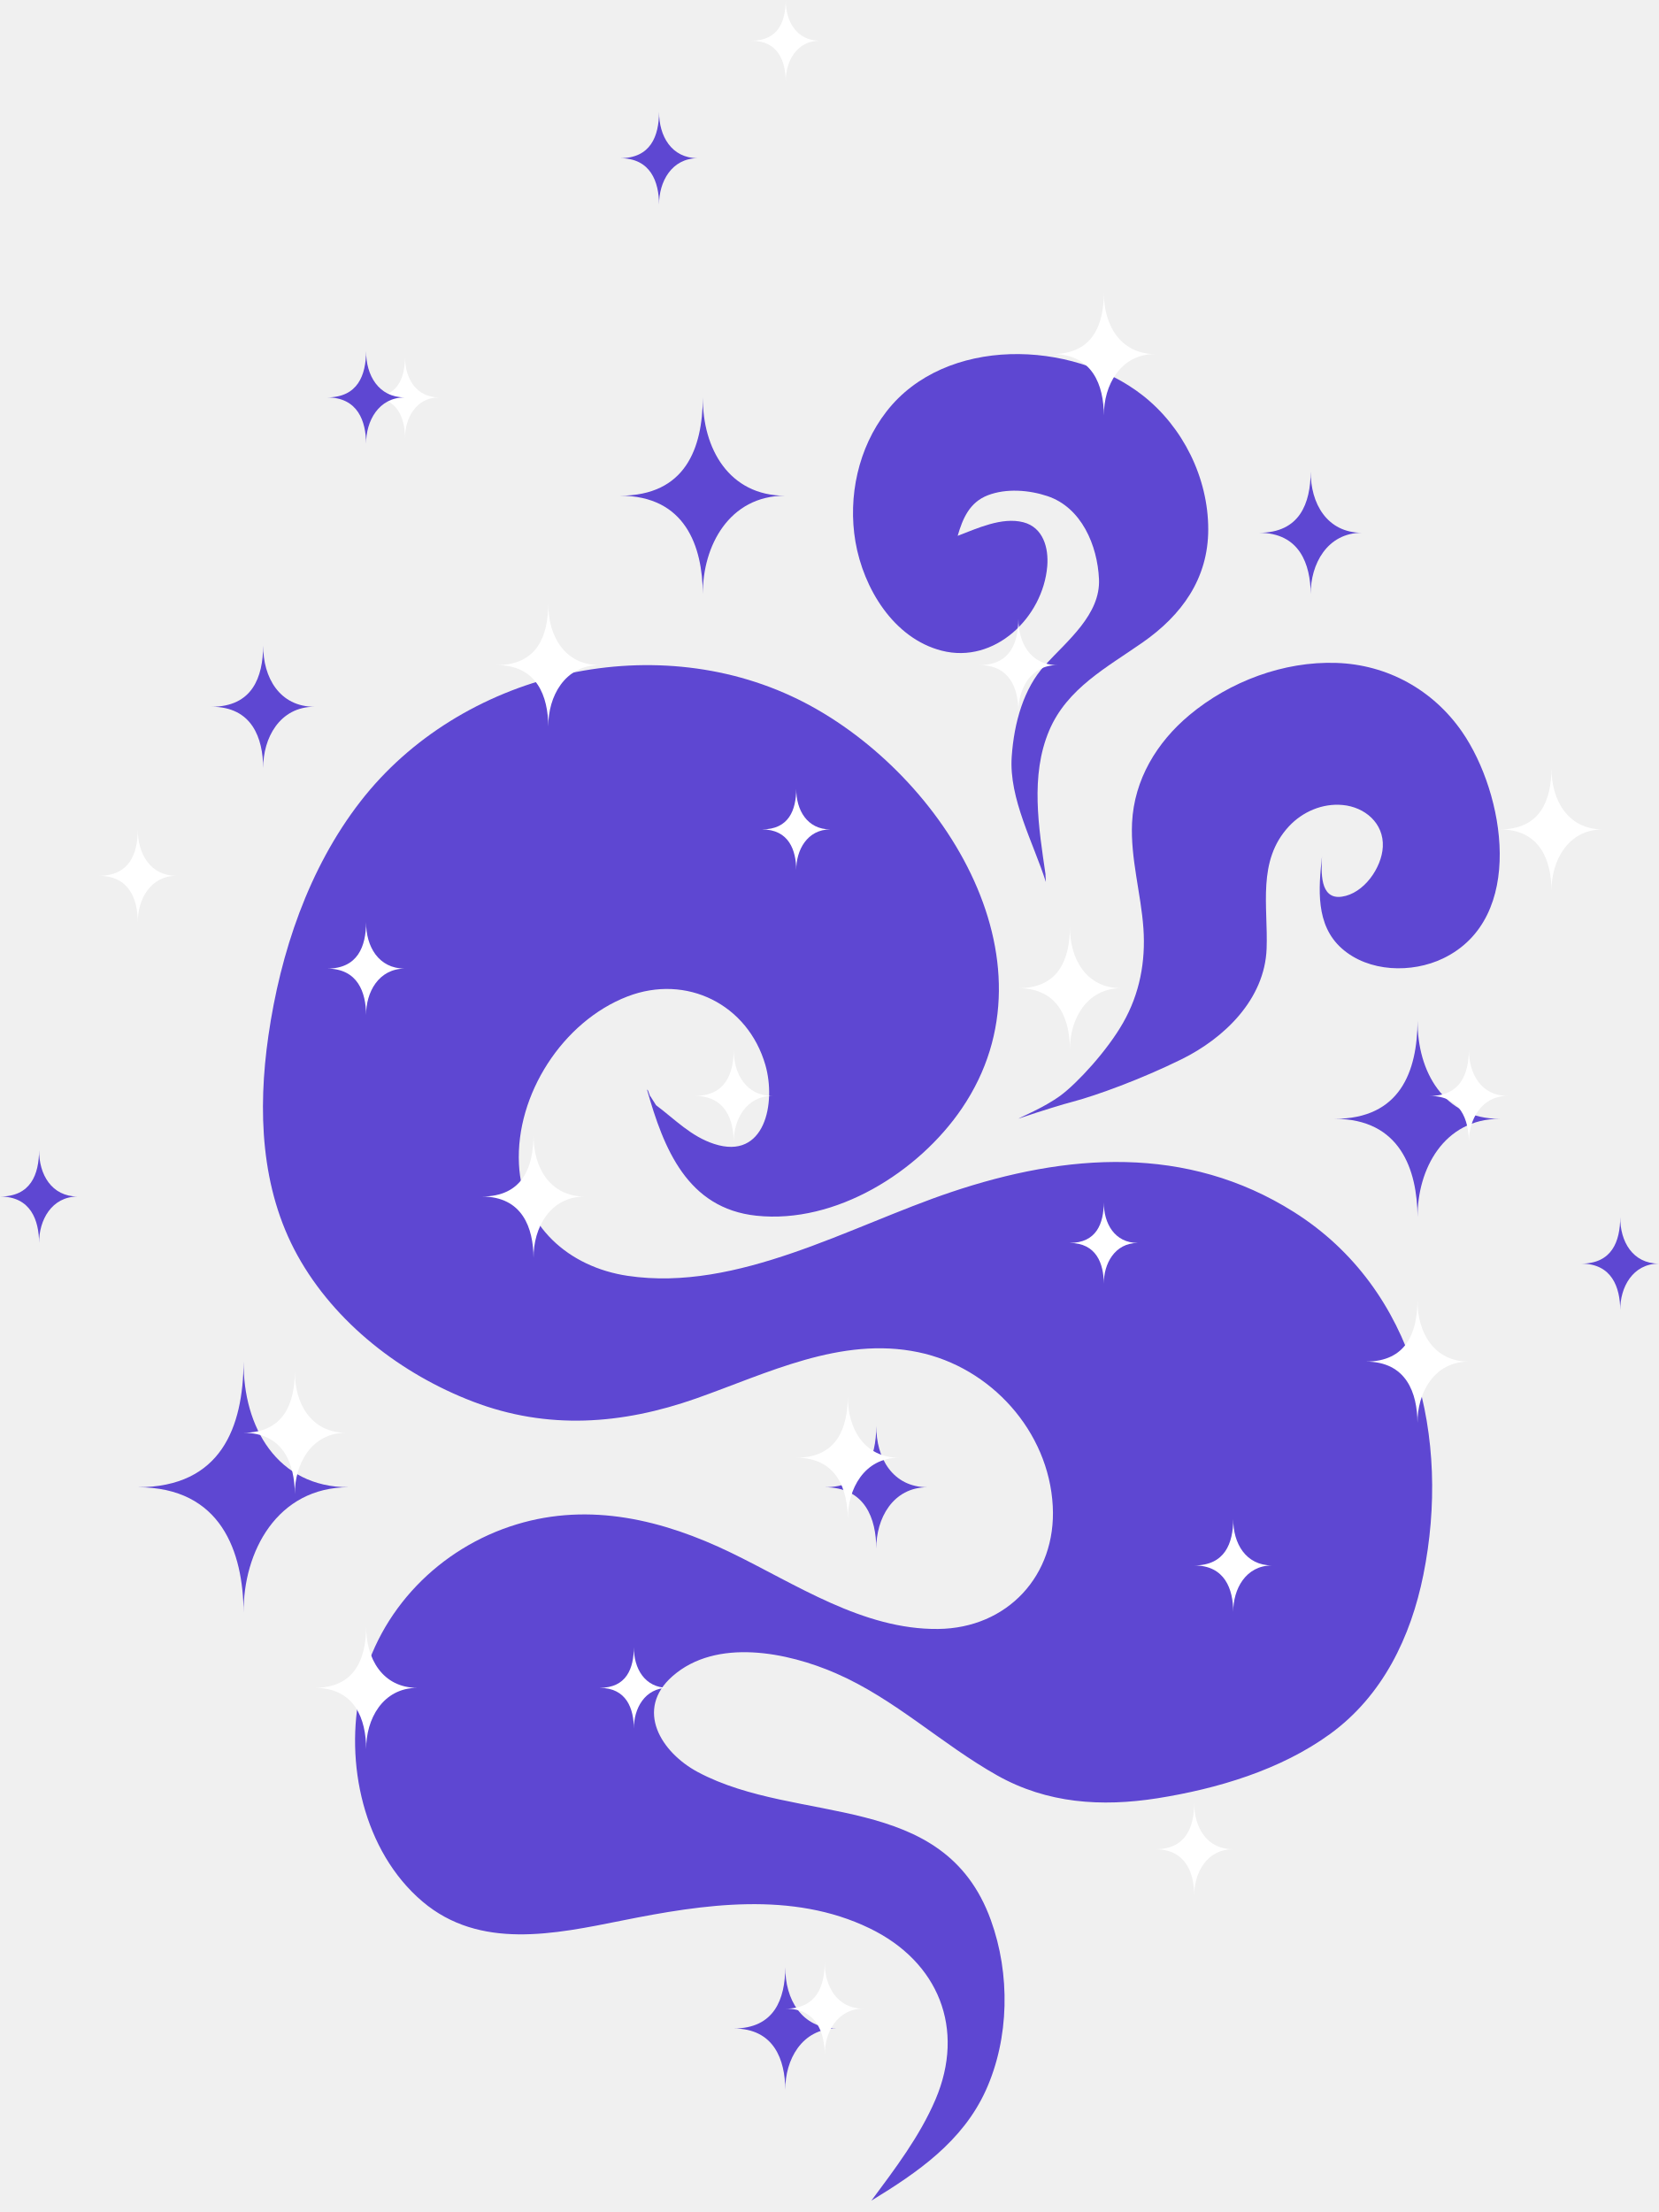
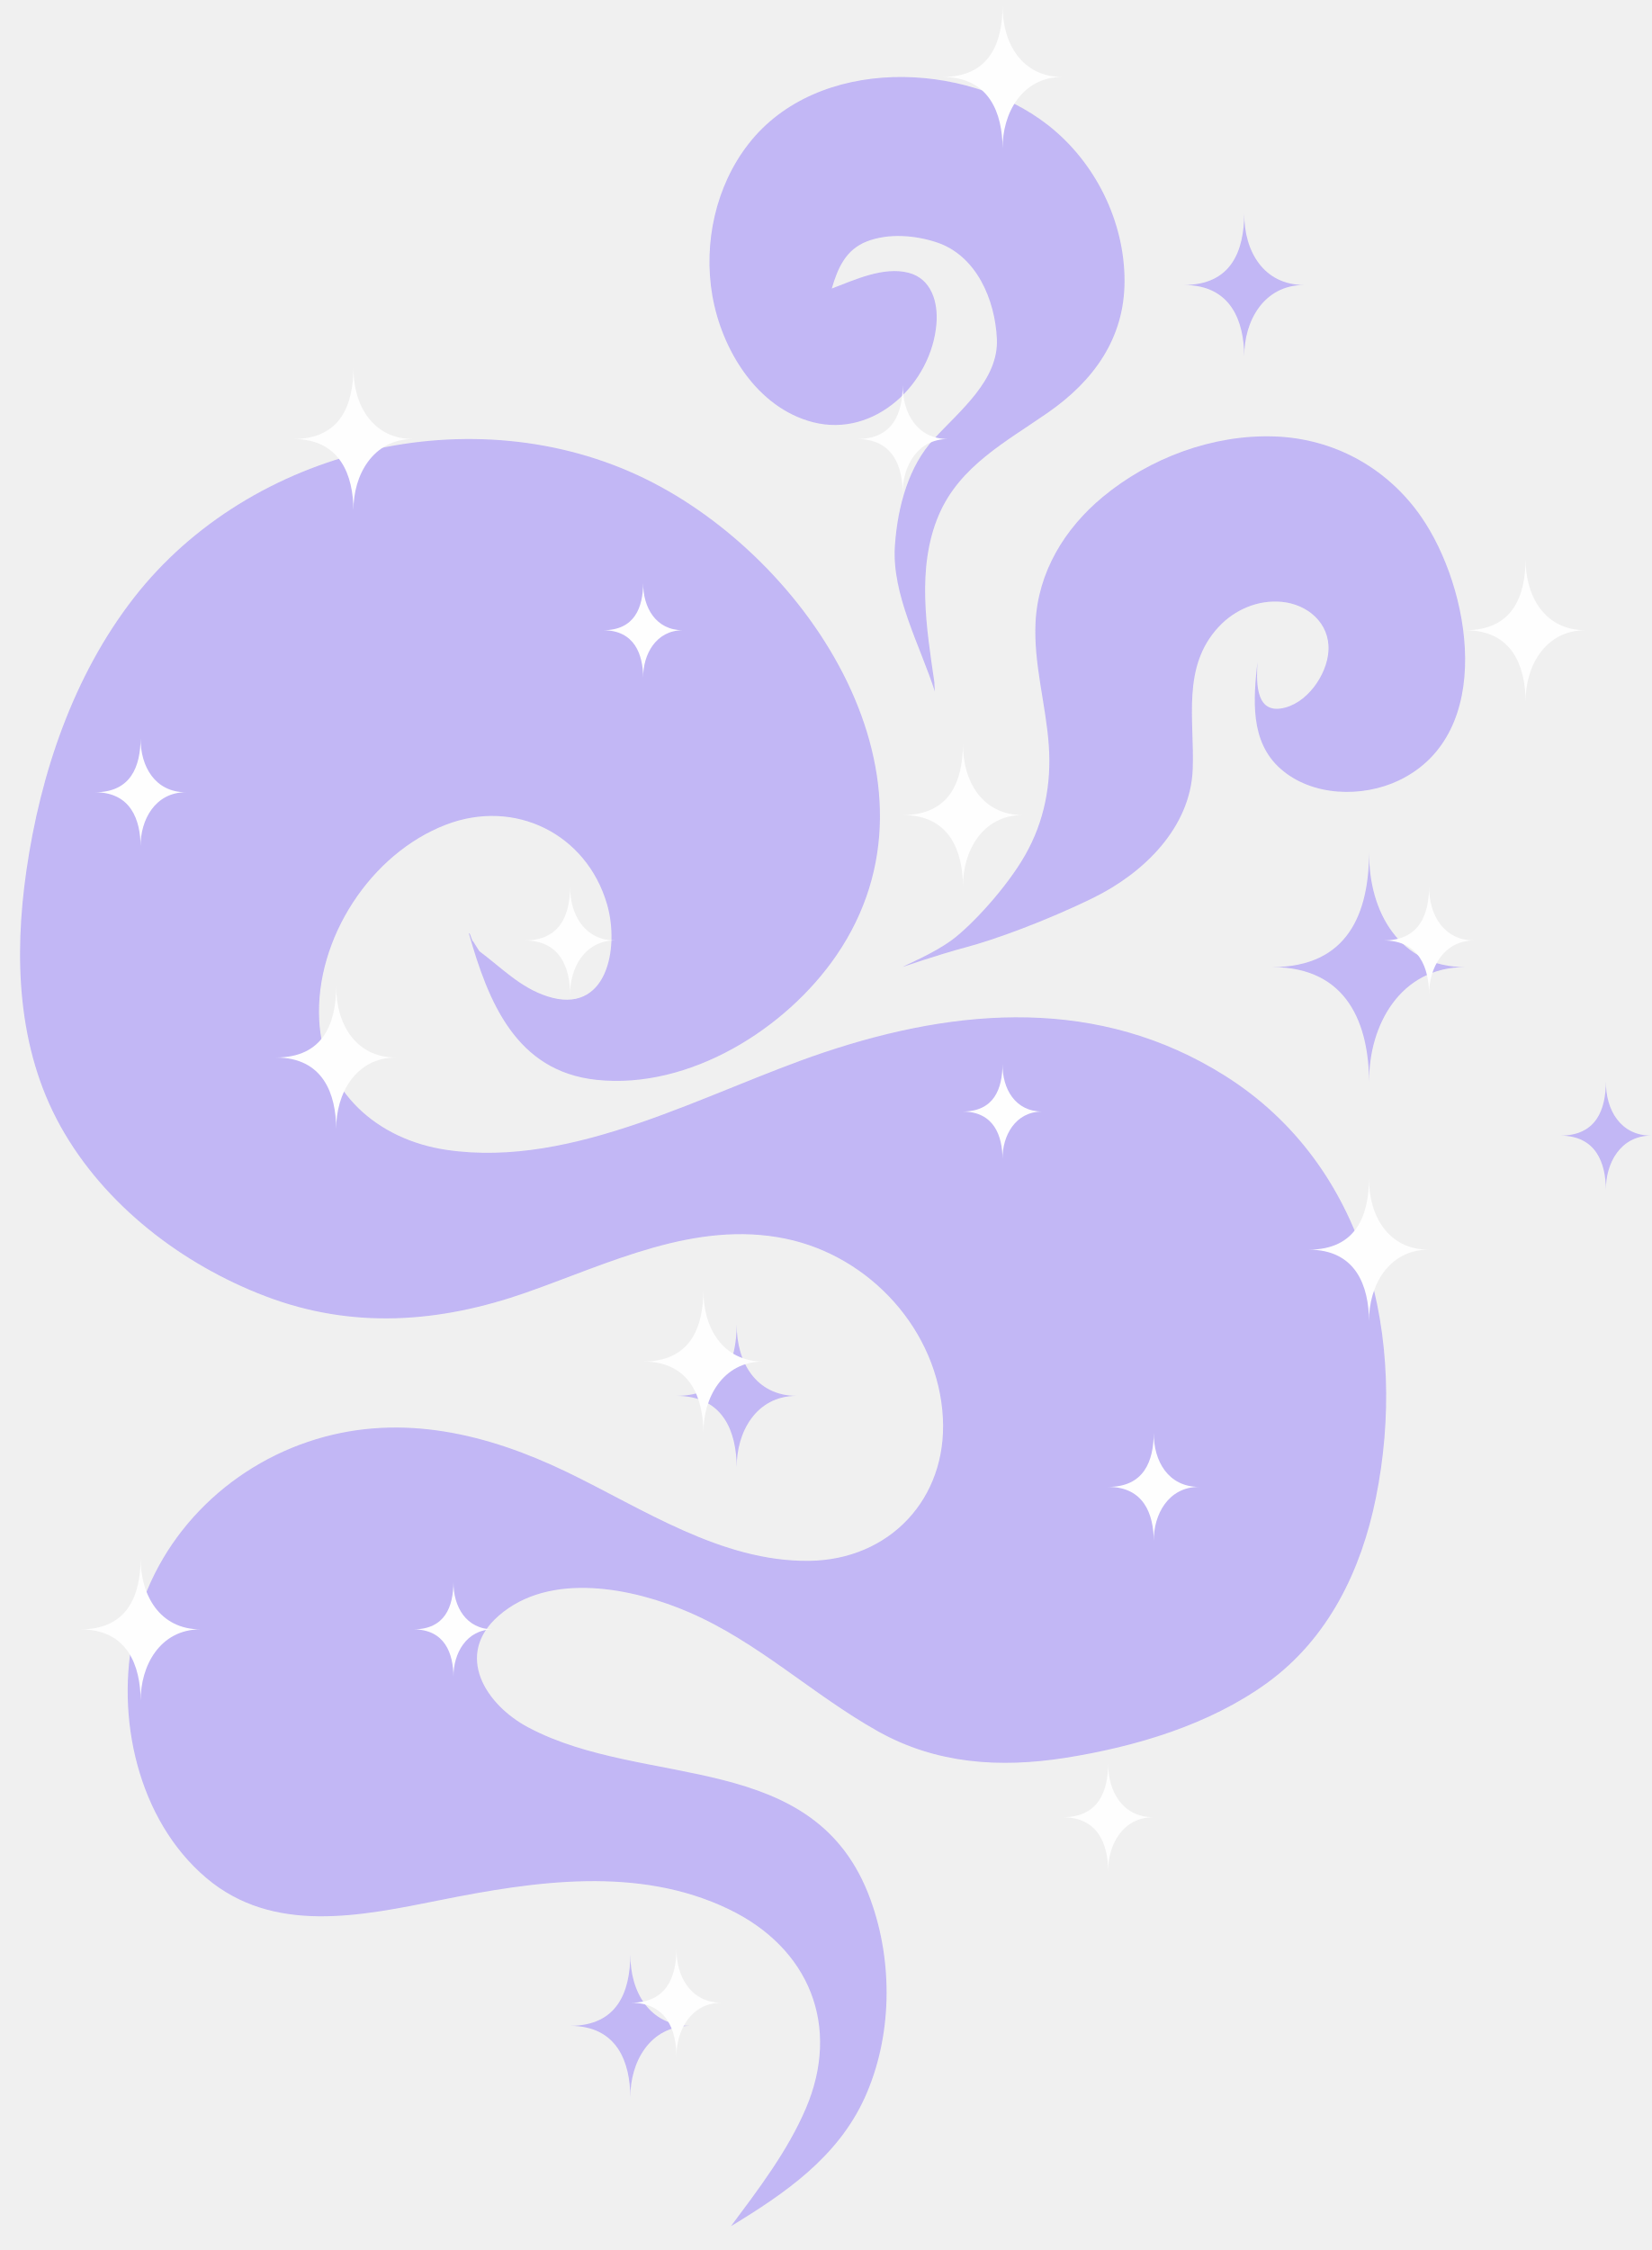
- <svg xmlns="http://www.w3.org/2000/svg" width="75" height="100" viewBox="0 0 75 100" fill="none">
-   <g clip-path="url(#clip0_323_649)">
-     <path d="M29.428 49.583C29.363 49.599 29.32 49.25 29.252 49.265C30.003 51.926 31.073 54.63 34.198 54.96C37.78 55.339 41.53 52.985 43.482 50.112C48.072 43.359 42.451 34.743 36.077 31.614C29.443 28.358 20.807 30.413 16.294 36.234C13.947 39.26 12.674 43.072 12.133 46.83C11.65 50.181 11.777 53.733 13.448 56.754C15.14 59.814 18.154 62.131 21.386 63.365C24.753 64.654 28.116 64.401 31.464 63.224C34.681 62.092 38.006 60.401 41.511 61.13C44.794 61.812 47.413 64.707 47.593 68.086C47.762 71.219 45.541 73.612 42.405 73.642C39.011 73.677 35.981 71.614 33.04 70.191C29.988 68.715 26.686 67.902 23.354 68.914C19.872 69.973 17.111 72.787 16.305 76.365C15.565 79.671 16.432 83.697 19.093 85.96C21.693 88.168 25.083 87.432 28.128 86.823C31.79 86.086 35.809 85.477 39.314 87.175C42.431 88.682 43.655 91.719 42.29 94.918C41.58 96.578 40.464 98.043 39.394 99.485C41.488 98.208 43.513 96.816 44.564 94.507C45.637 92.141 45.676 89.235 44.794 86.803C42.665 80.913 36.089 82.528 31.556 80.116C29.892 79.23 28.68 77.293 30.402 75.778C32.384 74.034 35.609 74.697 37.784 75.644C40.46 76.806 42.562 78.846 45.085 80.265C47.344 81.534 49.794 81.692 52.318 81.297C55.029 80.867 57.889 80.02 60.136 78.386C62.506 76.66 63.779 74.014 64.347 71.196C65.582 65.064 64.033 58.288 58.499 54.795C53.644 51.731 48.23 52.133 42.995 53.894C38.432 55.427 33.351 58.419 28.377 57.678C25.708 57.28 23.595 55.42 23.461 52.624C23.308 49.491 25.44 46.174 28.369 45.047C31.031 44.023 33.807 45.4 34.601 48.145C35.092 49.852 34.589 52.467 32.285 51.715C31.238 51.374 30.528 50.615 29.658 49.963L29.428 49.599V49.583Z" fill="#5E47D2" />
-     <path d="M46.032 50.58C46.117 50.508 47.19 50.082 47.946 49.526C48.697 48.97 50.055 47.505 50.776 46.232C51.52 44.928 51.796 43.471 51.692 41.979C51.581 40.38 51.102 38.812 51.178 37.197C51.274 35.245 52.294 33.558 53.775 32.323C55.596 30.805 58.035 29.888 60.416 29.969C62.721 30.045 64.784 31.188 66.096 33.082C68.021 35.866 69.002 41.523 65.237 43.329C63.822 44.008 61.87 43.954 60.658 42.876C59.462 41.814 59.611 40.161 59.764 38.723C59.734 39.379 59.646 40.679 60.658 40.537C61.655 40.399 62.468 39.23 62.514 38.282C62.568 37.216 61.701 36.484 60.696 36.392C59.788 36.307 58.886 36.695 58.269 37.358C56.819 38.919 57.333 40.978 57.261 42.888C57.176 45.169 55.358 46.93 53.414 47.888C51.577 48.793 49.568 49.522 48.513 49.802C47.459 50.082 46.032 50.577 46.032 50.577V50.58Z" fill="#5E47D2" />
-     <path d="M47.267 39.536C46.96 37.416 46.565 35.073 47.432 33.025C48.241 31.119 50.036 30.176 51.65 29.048C53.422 27.813 54.622 26.161 54.622 23.929C54.622 21.605 53.483 19.304 51.658 17.874C48.448 15.358 42.734 15.182 40.077 18.602C38.8 20.244 38.325 22.456 38.673 24.492C39.034 26.59 40.391 28.857 42.573 29.416C44.962 30.03 47.152 27.913 47.344 25.597C47.413 24.769 47.16 23.841 46.262 23.61C45.292 23.361 44.18 23.887 43.294 24.224C43.524 23.43 43.835 22.709 44.656 22.391C45.488 22.069 46.519 22.149 47.355 22.429C48.893 22.943 49.614 24.654 49.683 26.18C49.756 27.775 48.257 28.964 47.24 30.072C46.289 31.108 45.844 32.649 45.737 34.214C45.607 36.104 46.723 38.11 47.282 39.874L47.263 39.536H47.267Z" fill="#5E47D2" />
-     <path d="M11.013 61.555C10.99 64.512 10.005 67.235 6.224 67.235C10.005 67.235 10.994 70.157 11.013 72.914C10.99 70.153 12.528 67.235 15.761 67.235C12.528 67.235 10.99 64.508 11.013 61.555Z" fill="#5E47D2" />
-     <path d="M31.775 17.966C31.759 20.278 30.985 22.41 28.024 22.41C30.985 22.41 31.756 24.696 31.775 26.855C31.759 24.696 32.96 22.41 35.491 22.41C32.96 22.41 31.759 20.278 31.775 17.966Z" fill="#5E47D2" />
-     <path d="M64.086 46.136C64.071 48.448 63.296 50.58 60.336 50.58C63.296 50.58 64.067 52.866 64.086 55.025C64.071 52.866 65.271 50.58 67.802 50.58C65.271 50.58 64.071 48.448 64.086 46.136Z" fill="#5E47D2" />
-     <path d="M39.617 64.462C39.605 65.904 39.126 67.235 37.278 67.235C39.122 67.235 39.605 68.661 39.617 70.007C39.605 68.661 40.357 67.235 41.933 67.235C40.353 67.235 39.605 65.904 39.617 64.462Z" fill="#5E47D2" />
-     <path d="M59.255 21.314C59.243 22.755 58.764 24.086 56.915 24.086C58.76 24.086 59.243 25.513 59.255 26.859C59.243 25.513 59.995 24.086 61.571 24.086C59.991 24.086 59.243 22.755 59.255 21.314Z" fill="#5E47D2" />
-     <path d="M35.502 88.932C35.491 90.374 35.011 91.704 33.163 91.704C35.007 91.704 35.491 93.131 35.502 94.477C35.491 93.131 36.242 91.704 37.818 91.704C36.238 91.704 35.491 90.374 35.502 88.932Z" fill="#5E47D2" />
-     <path d="M11.899 29.179C11.888 30.62 11.408 31.951 9.56 31.951C11.405 31.951 11.888 33.378 11.899 34.724C11.888 33.378 12.639 31.951 14.215 31.951C12.636 31.951 11.888 30.62 11.899 29.179Z" fill="#5E47D2" />
-     <path d="M24.121 51.32C24.109 52.762 23.63 54.093 21.781 54.093C23.626 54.093 24.109 55.52 24.121 56.865C24.109 55.52 24.861 54.093 26.437 54.093C24.857 54.093 24.109 52.762 24.121 51.32Z" fill="white" />
-     <path d="M13.33 62C13.318 63.442 12.839 64.773 10.99 64.773C12.835 64.773 13.318 66.199 13.33 67.545C13.318 66.199 14.07 64.773 15.646 64.773C14.066 64.773 13.318 63.442 13.33 62Z" fill="white" />
-     <path d="M33.171 47.447C33.163 48.54 32.799 49.545 31.403 49.545C32.799 49.545 33.163 50.623 33.171 51.642C33.163 50.623 33.73 49.545 34.923 49.545C33.73 49.545 33.163 48.54 33.171 47.447Z" fill="white" />
-     <path d="M6.231 37.496C6.224 38.589 5.859 39.594 4.464 39.594C5.859 39.594 6.224 40.671 6.231 41.691C6.224 40.671 6.791 39.594 7.984 39.594C6.791 39.594 6.224 38.589 6.231 37.496Z" fill="white" />
-     <path d="M35.521 0C35.514 0.959 35.195 1.841 33.968 1.841C35.195 1.841 35.514 2.788 35.521 3.681C35.514 2.788 36.012 1.841 37.059 1.841C36.012 1.841 35.514 0.959 35.521 0Z" fill="white" />
-     <path d="M35.997 35.656C35.989 36.614 35.671 37.496 34.444 37.496C35.671 37.496 35.989 38.443 35.997 39.337C35.989 38.443 36.488 37.496 37.535 37.496C36.488 37.496 35.989 36.614 35.997 35.656Z" fill="white" />
-     <path d="M49.902 54.35C49.894 55.309 49.576 56.191 48.349 56.191C49.576 56.191 49.894 57.138 49.902 58.031C49.894 57.138 50.392 56.191 51.439 56.191C50.392 56.191 49.894 55.309 49.902 54.35Z" fill="white" />
-     <path d="M28.657 74.463C28.649 75.422 28.331 76.304 27.104 76.304C28.331 76.304 28.649 77.251 28.657 78.144C28.649 77.251 29.148 76.304 30.195 76.304C29.148 76.304 28.649 75.422 28.657 74.463Z" fill="white" />
-     <path d="M18.311 16.125C18.303 17.084 17.985 17.966 16.758 17.966C17.985 17.966 18.303 18.913 18.311 19.81C18.303 18.917 18.802 17.966 19.849 17.966C18.802 17.966 18.303 17.084 18.311 16.125Z" fill="white" />
-     <path d="M55.753 68.673C55.746 69.766 55.381 70.77 53.986 70.77C55.381 70.77 55.746 71.848 55.753 72.868C55.746 71.848 56.313 70.77 57.506 70.77C56.313 70.77 55.746 69.766 55.753 68.673Z" fill="white" />
-     <path d="M16.551 41.691C16.543 42.784 16.179 43.789 14.783 43.789C16.179 43.789 16.543 44.867 16.551 45.887C16.543 44.867 17.111 43.789 18.303 43.789C17.111 43.789 16.543 42.784 16.551 41.691Z" fill="white" />
-     <path d="M73.248 55.029C73.24 56.121 72.876 57.126 71.48 57.126C72.876 57.126 73.24 58.204 73.248 59.224C73.24 58.204 73.807 57.126 75 57.126C73.807 57.126 73.24 56.121 73.248 55.029Z" fill="#5E47D2" />
-     <path d="M16.551 15.868C16.543 16.961 16.179 17.966 14.783 17.966C16.179 17.966 16.543 19.043 16.551 20.063C16.543 19.043 17.111 17.966 18.303 17.966C17.111 17.966 16.543 16.961 16.551 15.868Z" fill="#5E47D2" />
-     <path d="M1.768 51.995C1.76 53.088 1.396 54.093 0 54.093C1.396 54.093 1.76 55.17 1.768 56.191C1.76 55.17 2.328 54.093 3.52 54.093C2.328 54.093 1.76 53.088 1.768 51.995Z" fill="#5E47D2" />
-     <path d="M29.796 5.054C29.788 6.147 29.424 7.152 28.028 7.152C29.424 7.152 29.788 8.229 29.796 9.249C29.788 8.229 30.356 7.152 31.549 7.152C30.356 7.152 29.788 6.147 29.796 5.054Z" fill="#5E47D2" />
-     <path d="M46.04 27.971C46.032 29.064 45.668 30.068 44.272 30.068C45.668 30.068 46.032 31.146 46.04 32.166C46.032 31.146 46.6 30.068 47.792 30.068C46.6 30.068 46.032 29.064 46.04 27.971Z" fill="white" />
-     <path d="M53.989 81.504C53.982 82.597 53.617 83.601 52.222 83.601C53.617 83.601 53.982 84.679 53.989 85.699C53.982 84.679 54.549 83.601 55.742 83.601C54.549 83.601 53.982 82.597 53.989 81.504Z" fill="white" />
-     <path d="M66.406 47.447C66.399 48.54 66.034 49.545 64.638 49.545C66.034 49.545 66.399 50.623 66.406 51.642C66.399 50.623 66.966 49.545 68.159 49.545C66.966 49.545 66.399 48.54 66.406 47.447Z" fill="white" />
-     <path d="M37.285 88.709C37.278 89.798 36.913 90.807 35.517 90.807C36.913 90.807 37.278 91.884 37.285 92.904C37.278 91.884 37.845 90.807 39.038 90.807C37.845 90.807 37.278 89.798 37.285 88.709Z" fill="white" />
-     <path d="M38.328 63.128C38.317 64.57 37.837 65.9 35.989 65.9C37.834 65.9 38.317 67.327 38.328 68.673C38.317 67.327 39.068 65.9 40.645 65.9C39.065 65.9 38.317 64.57 38.328 63.128Z" fill="white" />
-     <path d="M64.082 58.783C64.071 60.225 63.592 61.555 61.743 61.555C63.588 61.555 64.071 62.982 64.082 64.328C64.071 62.982 64.823 61.555 66.399 61.555C64.819 61.555 64.071 60.225 64.082 58.783Z" fill="white" />
-     <path d="M24.788 27.296C24.776 28.738 24.297 30.068 22.449 30.068C24.293 30.068 24.776 31.495 24.788 32.841C24.776 31.495 25.528 30.068 27.104 30.068C25.524 30.068 24.776 28.738 24.788 27.296Z" fill="white" />
-     <path d="M49.905 13.234C49.894 14.676 49.415 16.006 47.566 16.006C49.411 16.006 49.894 17.433 49.905 18.779C49.894 17.433 50.645 16.006 52.222 16.006C50.642 16.006 49.894 14.676 49.905 13.234Z" fill="white" />
-     <path d="M16.555 73.531C16.543 74.973 16.064 76.304 14.215 76.304C16.06 76.304 16.543 77.73 16.555 79.076C16.543 77.73 17.295 76.304 18.871 76.304C17.291 76.304 16.543 74.973 16.555 73.531Z" fill="white" />
-     <path d="M48.371 41.902C48.36 43.344 47.881 44.675 46.032 44.675C47.877 44.675 48.36 46.101 48.371 47.447C48.36 46.101 49.112 44.675 50.688 44.675C49.108 44.675 48.36 43.344 48.371 41.902Z" fill="white" />
-     <path d="M70.141 34.724C70.13 36.166 69.65 37.496 67.802 37.496C69.647 37.496 70.13 38.923 70.141 40.269C70.13 38.923 70.882 37.496 72.458 37.496C70.878 37.496 70.13 36.166 70.141 34.724Z" fill="white" />
+ <svg xmlns="http://www.w3.org/2000/svg" width="69" height="94" viewBox="0 0 69 94" fill="none">
+   <g opacity="0.9" clip-path="url(#clip0_323_649)">
+     <path d="M19.782 39.331C19.712 39.347 19.666 38.972 19.592 38.989C20.403 41.851 21.559 44.759 24.934 45.114C28.802 45.522 32.853 42.989 34.961 39.9C39.918 32.637 33.847 23.369 26.963 20.003C19.799 16.501 10.472 18.712 5.597 24.973C3.063 28.227 1.688 32.327 1.104 36.369C0.582 39.974 0.719 43.794 2.524 47.044C4.351 50.335 7.606 52.827 11.097 54.155C14.734 55.541 18.366 55.268 21.981 54.002C25.456 52.785 29.047 50.966 32.832 51.75C36.377 52.484 39.206 55.598 39.401 59.232C39.583 62.602 37.185 65.175 33.797 65.209C30.132 65.246 26.86 63.027 23.683 61.496C20.387 59.908 16.821 59.034 13.222 60.123C9.461 61.261 6.479 64.289 5.61 68.137C4.81 71.692 5.746 76.023 8.621 78.457C11.429 80.832 15.09 80.041 18.378 79.385C22.333 78.593 26.674 77.937 30.459 79.764C33.826 81.385 35.147 84.652 33.673 88.092C32.907 89.878 31.701 91.453 30.546 93.004C32.807 91.631 34.994 90.133 36.129 87.65C37.288 85.106 37.33 81.979 36.377 79.364C34.079 73.029 26.976 74.765 22.081 72.171C20.283 71.218 18.974 69.135 20.834 67.506C22.975 65.629 26.458 66.343 28.806 67.362C31.697 68.611 33.967 70.806 36.692 72.332C39.131 73.697 41.778 73.866 44.503 73.441C47.431 72.979 50.52 72.068 52.947 70.311C55.507 68.455 56.882 65.609 57.495 62.577C58.828 55.982 57.155 48.694 51.179 44.936C45.936 41.641 40.088 42.074 34.435 43.967C29.506 45.617 24.019 48.834 18.647 48.038C15.765 47.609 13.483 45.608 13.338 42.602C13.172 39.232 15.475 35.664 18.639 34.452C21.513 33.35 24.512 34.831 25.369 37.784C25.899 39.62 25.357 42.433 22.867 41.624C21.737 41.257 20.971 40.44 20.031 39.739L19.782 39.347V39.331Z" fill="#BCB0F5" />
+     <path d="M37.715 40.403C37.806 40.325 38.966 39.867 39.782 39.269C40.593 38.671 42.059 37.095 42.838 35.726C43.641 34.324 43.94 32.756 43.828 31.152C43.708 29.432 43.19 27.745 43.273 26.009C43.376 23.909 44.478 22.094 46.077 20.766C48.044 19.133 50.678 18.147 53.25 18.234C55.739 18.316 57.967 19.545 59.383 21.583C61.462 24.577 62.523 30.661 58.456 32.604C56.927 33.334 54.819 33.276 53.511 32.117C52.218 30.974 52.38 29.197 52.546 27.65C52.513 28.355 52.417 29.754 53.511 29.601C54.587 29.453 55.465 28.195 55.515 27.176C55.573 26.029 54.637 25.241 53.552 25.142C52.571 25.052 51.597 25.468 50.931 26.182C49.365 27.86 49.92 30.075 49.841 32.129C49.75 34.584 47.787 36.477 45.687 37.508C43.703 38.481 41.533 39.265 40.395 39.566C39.255 39.867 37.715 40.399 37.715 40.399V40.403Z" fill="#BCB0F5" />
+     <path d="M39.048 28.524C38.717 26.244 38.291 23.724 39.227 21.521C40.1 19.471 42.039 18.456 43.782 17.244C45.696 15.916 46.992 14.138 46.992 11.737C46.992 9.238 45.762 6.763 43.791 5.225C40.324 2.519 34.153 2.329 31.283 6.008C29.904 7.774 29.39 10.154 29.767 12.344C30.157 14.6 31.623 17.038 33.979 17.64C36.559 18.3 38.924 16.023 39.131 13.532C39.206 12.641 38.932 11.643 37.963 11.395C36.916 11.127 35.715 11.692 34.758 12.055C35.006 11.201 35.342 10.426 36.228 10.084C37.127 9.737 38.241 9.824 39.144 10.125C40.804 10.677 41.583 12.517 41.658 14.159C41.736 15.874 40.117 17.153 39.02 18.345C37.992 19.459 37.512 21.117 37.396 22.8C37.255 24.833 38.46 26.99 39.065 28.887L39.044 28.524H39.048Z" fill="#BCB0F5" />
+     <path d="M57.213 35.623C57.197 38.11 56.36 40.403 53.163 40.403C56.36 40.403 57.193 42.861 57.213 45.184C57.197 42.861 58.493 40.403 61.226 40.403C58.493 40.403 57.197 38.11 57.213 35.623Z" fill="#BCB0F5" />
+     <path d="M30.786 55.334C30.774 56.885 30.256 58.316 28.26 58.316C30.252 58.316 30.774 59.851 30.786 61.298C30.774 59.851 31.585 58.316 33.288 58.316C31.581 58.316 30.774 56.885 30.786 55.334Z" fill="#BCB0F5" />
+     <path d="M51.995 8.924C51.983 10.475 51.465 11.906 49.469 11.906C51.461 11.906 51.983 13.441 51.995 14.889C51.983 13.441 52.794 11.906 54.496 11.906C52.79 11.906 51.983 10.475 51.995 8.924Z" fill="#BCB0F5" />
+     <path d="M26.342 81.653C26.33 83.204 25.812 84.635 23.816 84.635C25.808 84.635 26.33 86.17 26.342 87.617C26.33 86.17 27.142 84.635 28.844 84.635C27.137 84.635 26.33 83.204 26.342 81.653Z" fill="#BCB0F5" />
+     <path d="M14.05 41.199C14.038 42.75 13.52 44.181 11.524 44.181C13.516 44.181 14.038 45.716 14.05 47.163C14.038 45.716 14.85 44.181 16.552 44.181C14.845 44.181 14.038 42.75 14.05 41.199Z" fill="white" />
+     <path d="M23.824 37.033C23.816 38.209 23.422 39.29 21.915 39.29C23.422 39.29 23.816 40.449 23.824 41.546C23.816 40.449 24.429 39.29 25.717 39.29C24.429 39.29 23.816 38.209 23.824 37.033Z" fill="white" />
+     <path d="M26.877 24.35C26.868 25.381 26.524 26.33 25.199 26.33C26.524 26.33 26.868 27.349 26.877 28.31C26.868 27.349 27.407 26.33 28.537 26.33C27.407 26.33 26.868 25.381 26.877 24.35Z" fill="white" />
+     <path d="M41.894 44.458C41.885 45.489 41.542 46.438 40.216 46.438C41.542 46.438 41.885 47.456 41.894 48.417C41.885 47.456 42.424 46.438 43.554 46.438C42.424 46.438 41.885 45.489 41.894 44.458Z" fill="white" />
+     <path d="M18.95 66.091C18.941 67.122 18.598 68.071 17.272 68.071C18.598 68.071 18.941 69.09 18.95 70.051C18.941 69.09 19.48 68.071 20.61 68.071C19.48 68.071 18.941 67.122 18.95 66.091Z" fill="white" />
+     <path d="M48.214 59.863C48.205 61.039 47.812 62.119 46.304 62.119C47.812 62.119 48.205 63.278 48.214 64.375C48.205 63.278 48.818 62.119 50.106 62.119C48.818 62.119 48.205 61.039 48.214 59.863Z" fill="white" />
+     <path d="M5.875 30.843C5.867 32.018 5.473 33.099 3.966 33.099C5.473 33.099 5.867 34.258 5.875 35.355C5.867 34.258 6.479 33.099 7.768 33.099C6.479 33.099 5.867 32.018 5.875 30.843Z" fill="white" />
+     <path d="M67.107 45.188C67.099 46.363 66.706 47.444 65.198 47.444C66.706 47.444 67.099 48.603 67.107 49.7C67.099 48.603 67.712 47.444 69 47.444C67.712 47.444 67.099 46.363 67.107 45.188Z" fill="#BCB0F5" />
+     <path d="M37.723 16.085C37.715 17.26 37.322 18.341 35.814 18.341C37.322 18.341 37.715 19.5 37.723 20.597C37.715 19.5 38.328 18.341 39.616 18.341C38.328 18.341 37.715 17.26 37.723 16.085Z" fill="white" />
+     <path d="M46.309 73.664C46.3 74.839 45.907 75.92 44.399 75.92C45.907 75.92 46.3 77.079 46.309 78.176C46.3 77.079 46.913 75.92 48.201 75.92C46.913 75.92 46.3 74.839 46.309 73.664Z" fill="white" />
+     <path d="M59.719 37.033C59.711 38.209 59.317 39.29 57.81 39.29C59.317 39.29 59.711 40.449 59.719 41.546C59.711 40.449 60.324 39.29 61.611 39.29C60.324 39.29 59.711 38.209 59.719 37.033Z" fill="white" />
+     <path d="M28.268 81.414C28.26 82.585 27.866 83.67 26.359 83.67C27.866 83.67 28.26 84.829 28.268 85.926C28.26 84.829 28.873 83.67 30.161 83.67C28.873 83.67 28.26 82.585 28.268 81.414Z" fill="white" />
+     <path d="M29.395 53.899C29.382 55.45 28.864 56.881 26.868 56.881C28.86 56.881 29.382 58.415 29.395 59.863C29.382 58.415 30.194 56.881 31.896 56.881C30.19 56.881 29.382 55.45 29.395 53.899Z" fill="white" />
+     <path d="M57.209 49.226C57.197 50.777 56.679 52.208 54.683 52.208C56.675 52.208 57.197 53.742 57.209 55.19C57.197 53.742 58.008 52.208 59.711 52.208C58.004 52.208 57.197 50.777 57.209 49.226Z" fill="white" />
+     <path d="M14.771 15.359C14.758 16.91 14.241 18.341 12.245 18.341C14.237 18.341 14.758 19.875 14.771 21.323C14.758 19.875 15.57 18.341 17.272 18.341C15.566 18.341 14.758 16.91 14.771 15.359Z" fill="white" />
+     <path d="M41.898 0.234C41.885 1.785 41.368 3.216 39.371 3.216C41.364 3.216 41.885 4.75 41.898 6.198C41.885 4.75 42.697 3.216 44.399 3.216C42.693 3.216 41.885 1.785 41.898 0.234Z" fill="white" />
+     <path d="M5.879 65.089C5.867 66.64 5.349 68.071 3.353 68.071C5.345 68.071 5.867 69.605 5.879 71.053C5.867 69.605 6.678 68.071 8.38 68.071C6.674 68.071 5.867 66.64 5.879 65.089Z" fill="white" />
+     <path d="M40.241 31.069C40.229 32.62 39.711 34.051 37.715 34.051C39.707 34.051 40.229 35.586 40.241 37.033C40.229 35.586 41.041 34.051 42.743 34.051C41.036 34.051 40.229 32.62 40.241 31.069Z" fill="white" />
+     <path d="M63.753 23.348C63.74 24.899 63.223 26.33 61.226 26.33C63.218 26.33 63.74 27.864 63.753 29.312C63.74 27.864 64.552 26.33 66.254 26.33C64.548 26.33 63.74 24.899 63.753 23.348Z" fill="white" />
  </g>
  <defs>
    <clipPath id="clip0_323_649">
-       <rect width="75" height="99.481" fill="white" />
+       <rect width="69" height="94" fill="white" />
    </clipPath>
  </defs>
</svg>
